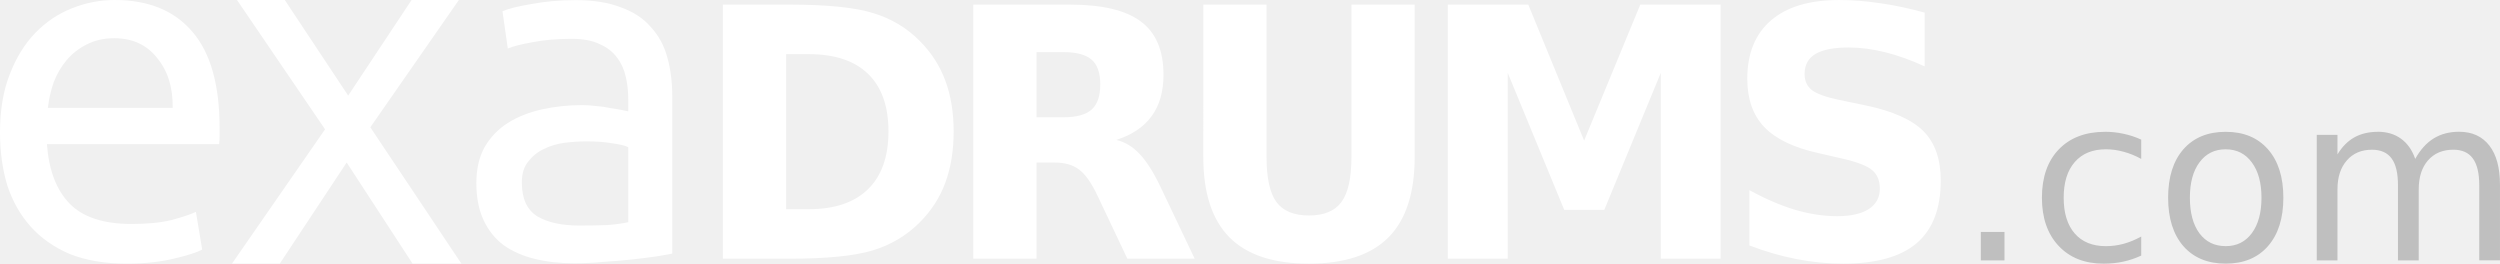
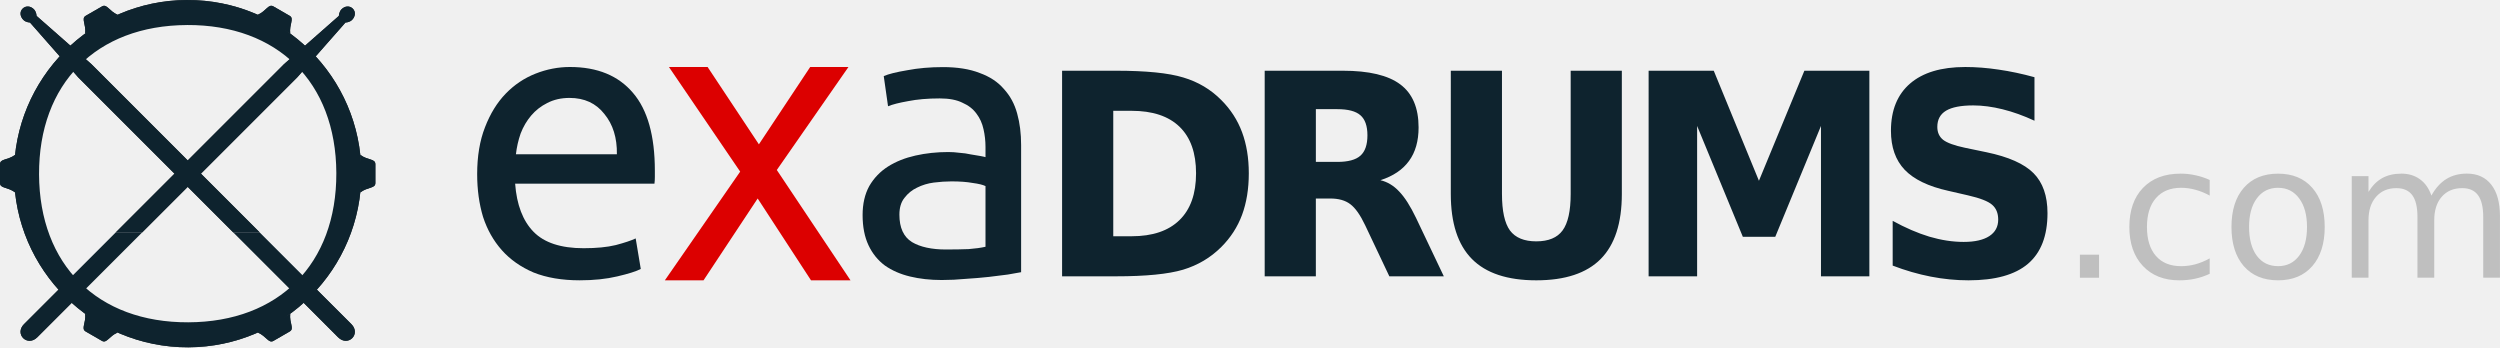
- <svg xmlns="http://www.w3.org/2000/svg" width="62.727mm" height="6.615mm" viewBox="0 0 222.261 23.438" id="svg2" version="1.1">
+ <svg xmlns="http://www.w3.org/2000/svg" width="77.524mm" height="10.77mm" viewBox="0 0 274.69 38.161" id="svg2" version="1.1">
  <defs id="defs4" />
-   <g id="layer1" transform="translate(-78.72059,-282.498)">
-     <rect style="fill:#000000;fill-opacity:1;stroke-width:1.306" id="rect837" width="239.922" height="140.439" x="-150.65" y="126.885" />
-     <g transform="matrix(0.7479059,0,0,0.7479059,21.12031,50.75018)" id="text4190" style="font-style:normal;font-weight:normal;font-size:50px;line-height:125%;font-family:sans-serif;letter-spacing:70px;word-spacing:0px;fill:#ffffff;fill-opacity:1;stroke:none;stroke-width:1px;stroke-linecap:butt;stroke-linejoin:miter;stroke-opacity:1">
-       <path id="path4151" style="font-style:normal;font-variant:normal;font-weight:normal;font-stretch:normal;font-size:57.5px;font-family:Ubuntu;-inkscape-font-specification:Ubuntu;letter-spacing:70px;fill:#ffffff;fill-opacity:1" d="m 77.015,325.618 q 0,-3.967 1.15,-6.9 1.15,-2.99 3.047,-4.945 1.897,-1.955 4.37,-2.933 2.473,-0.978 5.06,-0.978 6.037,0 9.258,3.795 3.22,3.737 3.22,11.443 0,0.345 0,0.92 0,0.517 -0.058,0.978 H 82.593 q 0.345,4.657 2.703,7.072 2.357,2.415 7.36,2.415 2.817,0 4.715,-0.46 1.955,-0.517 2.932,-0.978 l 0.748,4.485 q -0.978,0.517 -3.45,1.093 -2.415,0.575 -5.52,0.575 -3.91,0 -6.785,-1.15 -2.817,-1.208 -4.657,-3.277 -1.84,-2.07 -2.76,-4.888 -0.863,-2.875 -0.863,-6.268 z m 20.527,-2.933 q 0.058,-3.623 -1.84,-5.923 -1.84,-2.357 -5.117,-2.357 -1.84,0 -3.277,0.748 -1.38,0.69 -2.357,1.84 -0.978,1.15 -1.552,2.645 -0.517,1.495 -0.69,3.047 z" />
-       <path id="path4153" style="font-style:normal;font-variant:normal;font-weight:normal;font-stretch:normal;font-size:57.5px;font-family:Ubuntu;-inkscape-font-specification:Ubuntu;letter-spacing:70px;fill:#ffffff;fill-opacity:1" d="m 145.888,336.672 q 1.897,0 3.335,-0.058 1.495,-0.115 2.473,-0.345 v -8.912 q -0.575,-0.287 -1.897,-0.46 -1.265,-0.23 -3.105,-0.23 -1.208,0 -2.587,0.172 -1.323,0.172 -2.473,0.748 -1.093,0.517 -1.84,1.495 -0.748,0.92 -0.748,2.473 0,2.875 1.84,4.025 1.84,1.093 5.003,1.093 z m -0.46,-26.795 q 3.22,0 5.405,0.863 2.243,0.805 3.565,2.357 1.38,1.495 1.955,3.623 0.575,2.07 0.575,4.6 v 18.688 q -0.69,0.115 -1.955,0.345 -1.208,0.172 -2.76,0.345 -1.552,0.172 -3.393,0.287 -1.782,0.172 -3.565,0.172 -2.53,0 -4.657,-0.517 -2.127,-0.517 -3.68,-1.61 -1.552,-1.15 -2.415,-2.99 -0.863,-1.84 -0.863,-4.428 0,-2.473 0.978,-4.255 1.035,-1.782 2.76,-2.875 1.725,-1.093 4.025,-1.61 2.3,-0.517 4.83,-0.517 0.805,0 1.667,0.115 0.863,0.058 1.61,0.23 0.805,0.115 1.38,0.23 0.575,0.115 0.805,0.172 v -1.495 q 0,-1.323 -0.287,-2.587 -0.287,-1.323 -1.035,-2.3 -0.748,-1.035 -2.07,-1.61 -1.265,-0.632 -3.335,-0.632 -2.645,0 -4.657,0.403 -1.955,0.345 -2.933,0.748 l -0.632,-4.428 q 1.035,-0.46 3.45,-0.863 2.415,-0.46 5.232,-0.46 z" />
+   <g id="layer1" transform="translate(-26.29131,-275.1365)">
+     <g id="g905">
+       <g style="font-style:normal;font-weight:normal;font-size:50px;line-height:125%;font-family:sans-serif;letter-spacing:70px;word-spacing:0px;fill:#0e232e;fill-opacity:1;stroke:none;stroke-width:1px;stroke-linecap:butt;stroke-linejoin:miter;stroke-opacity:1" id="text4190" transform="matrix(0.7479059,0,0,0.7479059,21.12031,50.75018)">
+         <path d="m 77.015,325.618 q 0,-3.967 1.15,-6.9 1.15,-2.99 3.047,-4.945 1.897,-1.955 4.37,-2.933 2.473,-0.978 5.06,-0.978 6.037,0 9.258,3.795 3.22,3.737 3.22,11.443 0,0.345 0,0.92 0,0.517 -0.058,0.978 H 82.593 q 0.345,4.657 2.703,7.072 2.357,2.415 7.36,2.415 2.817,0 4.715,-0.46 1.955,-0.517 2.932,-0.978 l 0.748,4.485 q -0.978,0.517 -3.45,1.093 -2.415,0.575 -5.52,0.575 -3.91,0 -6.785,-1.15 -2.817,-1.208 -4.657,-3.277 -1.84,-2.07 -2.76,-4.888 -0.863,-2.875 -0.863,-6.268 z m 20.527,-2.933 q 0.058,-3.623 -1.84,-5.923 -1.84,-2.357 -5.117,-2.357 -1.84,0 -3.277,0.748 -1.38,0.69 -2.357,1.84 -0.978,1.15 -1.552,2.645 -0.517,1.495 -0.69,3.047 z" style="font-style:normal;font-variant:normal;font-weight:normal;font-stretch:normal;font-size:57.5px;font-family:Ubuntu;-inkscape-font-specification:Ubuntu;letter-spacing:70px;fill:#0e232e;fill-opacity:1" id="path4151" />
+         <path d="m 145.888,336.672 q 1.897,0 3.335,-0.058 1.495,-0.115 2.473,-0.345 v -8.912 q -0.575,-0.287 -1.897,-0.46 -1.265,-0.23 -3.105,-0.23 -1.208,0 -2.587,0.172 -1.323,0.172 -2.473,0.748 -1.093,0.517 -1.84,1.495 -0.748,0.92 -0.748,2.473 0,2.875 1.84,4.025 1.84,1.093 5.003,1.093 z m -0.46,-26.795 q 3.22,0 5.405,0.863 2.243,0.805 3.565,2.357 1.38,1.495 1.955,3.623 0.575,2.07 0.575,4.6 v 18.688 q -0.69,0.115 -1.955,0.345 -1.208,0.172 -2.76,0.345 -1.552,0.172 -3.393,0.287 -1.782,0.172 -3.565,0.172 -2.53,0 -4.657,-0.517 -2.127,-0.517 -3.68,-1.61 -1.552,-1.15 -2.415,-2.99 -0.863,-1.84 -0.863,-4.428 0,-2.473 0.978,-4.255 1.035,-1.782 2.76,-2.875 1.725,-1.093 4.025,-1.61 2.3,-0.517 4.83,-0.517 0.805,0 1.667,0.115 0.863,0.058 1.61,0.23 0.805,0.115 1.38,0.23 0.575,0.115 0.805,0.172 v -1.495 q 0,-1.323 -0.287,-2.587 -0.287,-1.323 -1.035,-2.3 -0.748,-1.035 -2.07,-1.61 -1.265,-0.632 -3.335,-0.632 -2.645,0 -4.657,0.403 -1.955,0.345 -2.933,0.748 l -0.632,-4.428 q 1.035,-0.46 3.45,-0.863 2.415,-0.46 5.232,-0.46 z" style="font-style:normal;font-variant:normal;font-weight:normal;font-stretch:normal;font-size:57.5px;font-family:Ubuntu;-inkscape-font-specification:Ubuntu;letter-spacing:70px;fill:#0e232e;fill-opacity:1" id="path4153" />
+       </g>
+       <path style="fill:#0e232e;fill-opacity:1;stroke:none;stroke-width:0.963;stroke-linecap:round;stroke-linejoin:round;stroke-miterlimit:4;stroke-dasharray:none;stroke-dashoffset:0;stroke-opacity:1" d="m 242.209,282.499 c 1.197,0 2.429,0.095 3.695,0.287 1.266,0.182 2.574,0.46 3.927,0.833 v 4.781 c -1.197,-0.555 -2.366,-0.975 -3.505,-1.257 -1.139,-0.282 -2.213,-0.424 -3.226,-0.424 -1.343,0 -2.336,0.193 -2.979,0.576 -0.642,0.383 -0.965,0.978 -0.965,1.785 0,0.605 0.214,1.08 0.643,1.423 0.438,0.333 1.227,0.621 2.366,0.863 l 2.395,0.498 c 2.424,0.504 4.146,1.271 5.168,2.3 1.022,1.029 1.534,2.492 1.534,4.389 0,2.491 -0.715,4.347 -2.146,5.568 -1.421,1.21 -3.598,1.816 -6.528,1.816 -1.382,0 -2.768,-0.136 -4.16,-0.408 -1.392,-0.272 -2.785,-0.676 -4.177,-1.21 v -4.918 c 1.392,0.767 2.736,1.346 4.03,1.74 1.304,0.383 2.561,0.576 3.768,0.576 1.227,0 2.165,-0.213 2.817,-0.636 0.652,-0.424 0.98,-1.029 0.98,-1.816 0,-0.706 -0.225,-1.251 -0.673,-1.634 -0.438,-0.383 -1.319,-0.726 -2.643,-1.029 l -2.174,-0.5 c -2.181,-0.484 -3.777,-1.255 -4.79,-2.314 -1.003,-1.059 -1.505,-2.488 -1.505,-4.283 0,-2.249 0.701,-3.979 2.103,-5.189 1.402,-1.21 3.418,-1.816 6.046,-1.816 z m -99.22,0.408 h 5.929 c 3.31,0 5.772,0.248 7.388,0.742 1.626,0.484 3.019,1.311 4.177,2.481 1.022,1.019 1.781,2.194 2.278,3.526 0.496,1.331 0.744,2.839 0.744,4.524 0,1.705 -0.248,3.229 -0.744,4.57 -0.496,1.331 -1.256,2.505 -2.278,3.524 -1.168,1.17 -2.57,2.003 -4.205,2.497 -1.635,0.484 -4.089,0.726 -7.36,0.726 h -5.929 z m 22.261,0 h 8.586 c 2.872,0 4.974,0.501 6.308,1.499 1.343,0.999 2.016,2.576 2.016,4.735 0,1.493 -0.35,2.72 -1.051,3.678 -0.691,0.958 -1.739,1.664 -3.141,2.118 0.769,0.182 1.456,0.594 2.059,1.24 0.613,0.635 1.231,1.604 1.854,2.905 l 3.052,6.415 h -5.986 l -2.658,-5.613 c -0.535,-1.13 -1.081,-1.902 -1.635,-2.315 -0.545,-0.414 -1.274,-0.621 -2.19,-0.621 h -1.592 v 8.549 h -5.622 z m 20.45,0 h 5.622 v 13.543 c 0,1.866 0.292,3.201 0.876,4.008 0.594,0.797 1.557,1.197 2.89,1.197 1.343,0 2.308,-0.4 2.892,-1.197 0.594,-0.807 0.891,-2.142 0.891,-4.008 V 282.907 h 5.621 v 13.543 c 0,3.198 -0.773,5.578 -2.321,7.142 -1.548,1.563 -3.909,2.345 -7.083,2.345 -3.164,0 -5.52,-0.781 -7.068,-2.345 -1.548,-1.563 -2.321,-3.944 -2.321,-7.142 z m 21.735,0 h 7.156 l 4.965,12.091 4.993,-12.091 h 7.141 v 22.59 H 226.373 v -16.522 l -5.023,12.18 h -3.563 l -5.023,-12.18 v 16.522 h -5.33 z m -36.562,4.223 v 5.795 h 2.365 c 1.178,0 2.02,-0.227 2.527,-0.681 0.516,-0.454 0.774,-1.2 0.774,-2.239 0,-1.029 -0.258,-1.764 -0.774,-2.208 -0.506,-0.444 -1.349,-0.666 -2.527,-0.666 z m -22.261,0.182 v 13.783 h 2.014 c 2.297,0 4.05,-0.591 5.257,-1.771 1.217,-1.18 1.826,-2.895 1.826,-5.144 0,-2.239 -0.604,-3.943 -1.811,-5.113 -1.207,-1.17 -2.965,-1.755 -5.272,-1.755 z" id="path4162" />
+       <g style="font-size:44.728px;line-height:125%;font-family:sans-serif;-inkscape-font-specification:sans-serif;text-align:center;letter-spacing:0px;word-spacing:0px;text-anchor:middle;fill:#dc0000;fill-opacity:1;stroke:none;stroke-width:4.193px;stroke-linecap:butt;stroke-linejoin:miter;stroke-opacity:1" id="text841" aria-label="x">
+         <path d="m 99.791,282.498 7.828,11.496 -8.275,11.941 h 4.25 l 5.947,-8.99 5.859,8.99 h 4.34 l -8.096,-12.121 7.871,-11.316 h -4.203 l -5.637,8.498 -5.635,-8.498 z" style="font-style:normal;font-variant:normal;font-weight:normal;font-stretch:normal;font-family:FreeSans;-inkscape-font-specification:FreeSans;fill:#dc0000;fill-opacity:1;stroke:none;stroke-width:4.193px" id="path838" />
+       </g>
+       <g transform="matrix(2.040815,0,0,2.040815,50.32755,-345.403)" style="font-size:10px;line-height:125%;font-family:sans-serif;-inkscape-font-specification:sans-serif;text-align:center;letter-spacing:0px;word-spacing:0px;text-anchor:middle;fill:#bfbfbf;stroke:#000000;stroke-width:0.938px;stroke-linecap:butt;stroke-linejoin:miter;stroke-opacity:1" id="text840" aria-label=".com">
+         <path d="m 105.613,313.414 c -0.853,0 -1.524,0.257 -2.016,0.768 -0.488,0.511 -0.732,1.212 -0.732,2.104 0,0.879 0.242,1.578 0.727,2.096 0.485,0.518 1.139,0.775 1.963,0.775 0.303,0 0.589,-0.029 0.855,-0.088 0.27,-0.059 0.531,-0.146 0.781,-0.264 v -0.83 c -0.254,0.14 -0.51,0.247 -0.768,0.318 -0.254,0.068 -0.511,0.102 -0.771,0.102 -0.583,0 -1.035,-0.183 -1.357,-0.551 -0.322,-0.371 -0.482,-0.891 -0.482,-1.559 0,-0.667 0.16,-1.185 0.482,-1.553 0.322,-0.371 0.775,-0.557 1.357,-0.557 0.26,0 0.518,0.036 0.771,0.107 0.257,0.068 0.514,0.173 0.768,0.312 v -0.84 c -0.247,-0.114 -0.504,-0.199 -0.768,-0.254 -0.264,-0.059 -0.534,-0.088 -0.811,-0.088 z m 5.26,0 c -0.785,0 -1.4,0.254 -1.846,0.762 -0.443,0.508 -0.664,1.211 -0.664,2.109 0,0.895 0.221,1.598 0.664,2.109 0.446,0.508 1.061,0.762 1.846,0.762 0.781,0 1.394,-0.254 1.84,-0.762 0.446,-0.511 0.67,-1.214 0.67,-2.109 0,-0.898 -0.224,-1.602 -0.67,-2.109 -0.446,-0.508 -1.059,-0.762 -1.84,-0.762 z m 6.625,0 c -0.394,0 -0.733,0.081 -1.02,0.24 -0.286,0.16 -0.533,0.407 -0.738,0.742 v -0.85 h -0.902 v 5.469 h 0.902 v -3.092 c 0,-0.531 0.136,-0.951 0.406,-1.26 0.27,-0.312 0.635,-0.469 1.094,-0.469 0.387,0 0.674,0.127 0.859,0.381 0.186,0.251 0.277,0.641 0.277,1.168 v 3.271 h 0.904 v -3.092 c 0,-0.534 0.134,-0.954 0.404,-1.264 0.27,-0.309 0.638,-0.465 1.104,-0.465 0.381,0 0.664,0.127 0.85,0.381 0.186,0.254 0.279,0.644 0.279,1.168 v 3.271 h 0.902 v -3.301 c 0,-0.736 -0.154,-1.302 -0.463,-1.699 -0.309,-0.4 -0.749,-0.602 -1.318,-0.602 -0.423,0 -0.791,0.097 -1.104,0.289 -0.312,0.192 -0.582,0.489 -0.807,0.893 -0.133,-0.384 -0.339,-0.677 -0.619,-0.879 -0.277,-0.202 -0.615,-0.303 -1.012,-0.303 z m -6.625,0.762 c 0.479,0 0.857,0.191 1.137,0.572 0.28,0.378 0.42,0.889 0.42,1.537 0,0.651 -0.14,1.165 -0.42,1.543 -0.28,0.378 -0.658,0.566 -1.137,0.566 -0.485,0 -0.868,-0.186 -1.148,-0.561 -0.277,-0.378 -0.414,-0.895 -0.414,-1.549 0,-0.654 0.14,-1.169 0.42,-1.543 0.28,-0.378 0.661,-0.566 1.143,-0.566 z m -10.67,3.6 v 1.24 h 1.031 v -1.24 z" style="fill:#bfbfbf;fill-opacity:1;stroke:none;stroke-width:0.938px" id="path848" />
+       </g>
    </g>
-     <path id="path4162" d="m 242.209,282.499 c 1.197,0 2.429,0.095 3.695,0.287 1.266,0.182 2.574,0.46 3.927,0.833 v 4.781 c -1.197,-0.555 -2.366,-0.975 -3.505,-1.257 -1.139,-0.282 -2.213,-0.424 -3.226,-0.424 -1.343,0 -2.336,0.193 -2.979,0.576 -0.642,0.383 -0.965,0.978 -0.965,1.785 0,0.605 0.214,1.08 0.643,1.423 0.438,0.333 1.227,0.621 2.366,0.863 l 2.395,0.498 c 2.424,0.504 4.146,1.271 5.168,2.3 1.022,1.029 1.534,2.492 1.534,4.389 0,2.491 -0.715,4.347 -2.146,5.568 -1.421,1.21 -3.598,1.816 -6.528,1.816 -1.382,0 -2.768,-0.136 -4.16,-0.408 -1.392,-0.272 -2.785,-0.676 -4.177,-1.21 v -4.918 c 1.392,0.767 2.736,1.346 4.03,1.74 1.304,0.383 2.561,0.576 3.768,0.576 1.227,0 2.165,-0.213 2.817,-0.636 0.652,-0.424 0.98,-1.029 0.98,-1.816 0,-0.706 -0.225,-1.251 -0.673,-1.634 -0.438,-0.383 -1.319,-0.726 -2.643,-1.029 l -2.174,-0.5 c -2.181,-0.484 -3.777,-1.255 -4.79,-2.314 -1.003,-1.059 -1.505,-2.488 -1.505,-4.283 0,-2.249 0.701,-3.979 2.103,-5.189 1.402,-1.21 3.418,-1.816 6.046,-1.816 z m -99.22,0.408 h 5.929 c 3.31,0 5.772,0.248 7.388,0.742 1.626,0.484 3.019,1.311 4.177,2.481 1.022,1.019 1.781,2.194 2.278,3.526 0.496,1.331 0.744,2.839 0.744,4.524 0,1.705 -0.248,3.229 -0.744,4.57 -0.496,1.331 -1.256,2.505 -2.278,3.524 -1.168,1.17 -2.57,2.003 -4.205,2.497 -1.635,0.484 -4.089,0.726 -7.36,0.726 h -5.929 z m 22.261,0 h 8.586 c 2.872,0 4.974,0.501 6.308,1.499 1.343,0.999 2.016,2.576 2.016,4.735 0,1.493 -0.35,2.72 -1.051,3.678 -0.691,0.958 -1.739,1.664 -3.141,2.118 0.769,0.182 1.456,0.594 2.059,1.24 0.613,0.635 1.231,1.604 1.854,2.905 l 3.052,6.415 h -5.986 l -2.658,-5.613 c -0.535,-1.13 -1.081,-1.902 -1.635,-2.315 -0.545,-0.414 -1.274,-0.621 -2.19,-0.621 h -1.592 v 8.549 h -5.622 z m 20.45,0 h 5.622 v 13.543 c 0,1.866 0.292,3.201 0.876,4.008 0.594,0.797 1.557,1.197 2.89,1.197 1.343,0 2.308,-0.4 2.892,-1.197 0.594,-0.807 0.891,-2.142 0.891,-4.008 V 282.907 h 5.621 v 13.543 c 0,3.198 -0.773,5.578 -2.321,7.142 -1.548,1.563 -3.909,2.345 -7.083,2.345 -3.164,0 -5.52,-0.781 -7.068,-2.345 -1.548,-1.563 -2.321,-3.944 -2.321,-7.142 z m 21.735,0 h 7.156 l 4.965,12.091 4.993,-12.091 h 7.141 v 22.59 H 226.373 v -16.522 l -5.023,12.18 h -3.563 l -5.023,-12.18 v 16.522 h -5.33 z m -36.562,4.223 v 5.795 h 2.365 c 1.178,0 2.02,-0.227 2.527,-0.681 0.516,-0.454 0.774,-1.2 0.774,-2.239 0,-1.029 -0.258,-1.764 -0.774,-2.208 -0.506,-0.444 -1.349,-0.666 -2.527,-0.666 z m -22.261,0.182 v 13.783 h 2.014 c 2.297,0 4.05,-0.591 5.257,-1.771 1.217,-1.18 1.826,-2.895 1.826,-5.144 0,-2.239 -0.604,-3.943 -1.811,-5.113 -1.207,-1.17 -2.965,-1.755 -5.272,-1.755 z" style="fill:#ffffff;fill-opacity:1;stroke:none;stroke-width:0.963;stroke-linecap:round;stroke-linejoin:round;stroke-miterlimit:4;stroke-dasharray:none;stroke-dashoffset:0;stroke-opacity:1" />
-     <g aria-label="x" id="text841" style="font-size:44.728px;line-height:125%;font-family:sans-serif;-inkscape-font-specification:sans-serif;text-align:center;letter-spacing:0px;word-spacing:0px;text-anchor:middle;fill:#ffffff;fill-opacity:1;stroke:none;stroke-width:4.193px;stroke-linecap:butt;stroke-linejoin:miter;stroke-opacity:1">
-       <path id="path838" style="font-style:normal;font-variant:normal;font-weight:normal;font-stretch:normal;font-family:FreeSans;-inkscape-font-specification:FreeSans;fill:#ffffff;fill-opacity:1;stroke:none;stroke-width:4.193px" d="m 99.791,282.498 7.828,11.496 -8.275,11.941 h 4.25 l 5.947,-8.99 5.859,8.99 h 4.34 l -8.096,-12.121 7.871,-11.316 h -4.203 l -5.637,8.498 -5.635,-8.498 z" />
-     </g>
-     <g aria-label=".com" id="text840" style="font-size:10px;line-height:125%;font-family:sans-serif;-inkscape-font-specification:sans-serif;text-align:center;letter-spacing:0px;word-spacing:0px;text-anchor:middle;fill:#bfbfbf;stroke:#000000;stroke-width:0.938px;stroke-linecap:butt;stroke-linejoin:miter;stroke-opacity:1" transform="matrix(2.040815,0,0,2.040815,50.32755,-345.403)">
-       <path id="path848" style="fill:#bfbfbf;fill-opacity:1;stroke:none;stroke-width:0.938px" d="m 105.613,313.414 c -0.853,0 -1.524,0.257 -2.016,0.768 -0.488,0.511 -0.732,1.212 -0.732,2.104 0,0.879 0.242,1.578 0.727,2.096 0.485,0.518 1.139,0.775 1.963,0.775 0.303,0 0.589,-0.029 0.855,-0.088 0.27,-0.059 0.531,-0.146 0.781,-0.264 v -0.83 c -0.254,0.14 -0.51,0.247 -0.768,0.318 -0.254,0.068 -0.511,0.102 -0.771,0.102 -0.583,0 -1.035,-0.183 -1.357,-0.551 -0.322,-0.371 -0.482,-0.891 -0.482,-1.559 0,-0.667 0.16,-1.185 0.482,-1.553 0.322,-0.371 0.775,-0.557 1.357,-0.557 0.26,0 0.518,0.036 0.771,0.107 0.257,0.068 0.514,0.173 0.768,0.312 v -0.84 c -0.247,-0.114 -0.504,-0.199 -0.768,-0.254 -0.264,-0.059 -0.534,-0.088 -0.811,-0.088 z m 5.26,0 c -0.785,0 -1.4,0.254 -1.846,0.762 -0.443,0.508 -0.664,1.211 -0.664,2.109 0,0.895 0.221,1.598 0.664,2.109 0.446,0.508 1.061,0.762 1.846,0.762 0.781,0 1.394,-0.254 1.84,-0.762 0.446,-0.511 0.67,-1.214 0.67,-2.109 0,-0.898 -0.224,-1.602 -0.67,-2.109 -0.446,-0.508 -1.059,-0.762 -1.84,-0.762 z m 6.625,0 c -0.394,0 -0.733,0.081 -1.02,0.24 -0.286,0.16 -0.533,0.407 -0.738,0.742 v -0.85 h -0.902 v 5.469 h 0.902 v -3.092 c 0,-0.531 0.136,-0.951 0.406,-1.26 0.27,-0.312 0.635,-0.469 1.094,-0.469 0.387,0 0.674,0.127 0.859,0.381 0.186,0.251 0.277,0.641 0.277,1.168 v 3.271 h 0.904 v -3.092 c 0,-0.534 0.134,-0.954 0.404,-1.264 0.27,-0.309 0.638,-0.465 1.104,-0.465 0.381,0 0.664,0.127 0.85,0.381 0.186,0.254 0.279,0.644 0.279,1.168 v 3.271 h 0.902 v -3.301 c 0,-0.736 -0.154,-1.302 -0.463,-1.699 -0.309,-0.4 -0.749,-0.602 -1.318,-0.602 -0.423,0 -0.791,0.097 -1.104,0.289 -0.312,0.192 -0.582,0.489 -0.807,0.893 -0.133,-0.384 -0.339,-0.677 -0.619,-0.879 -0.277,-0.202 -0.615,-0.303 -1.012,-0.303 z m -6.625,0.762 c 0.479,0 0.857,0.191 1.137,0.572 0.28,0.378 0.42,0.889 0.42,1.537 0,0.651 -0.14,1.165 -0.42,1.543 -0.28,0.378 -0.658,0.566 -1.137,0.566 -0.485,0 -0.868,-0.186 -1.148,-0.561 -0.277,-0.378 -0.414,-0.895 -0.414,-1.549 0,-0.654 0.14,-1.169 0.42,-1.543 0.28,-0.378 0.661,-0.566 1.143,-0.566 z m -10.67,3.6 v 1.24 h 1.031 v -1.24 z" />
+     <g id="g895" transform="translate(-7.5,-4.298483)">
+       <path style="fill:#2e3436;fill-opacity:1;fill-rule:evenodd;stroke:none;stroke-width:0.206px;stroke-linecap:butt;stroke-linejoin:miter;stroke-opacity:1" d="m 62.109,281.062 c 0.958,-0.424 1.178,-1.238 1.724,-0.923 l 1.786,1.031 c 0.527,0.304 -0.053,0.914 0.061,1.955 z" id="path2372" />
+       <path id="path2374" d="m 43.147,313.905 c 0.111,1.042 -0.483,1.639 0.061,1.955 l 1.786,1.031 c 0.527,0.304 0.765,-0.503 1.724,-0.923 z" style="fill:#2e3436;fill-opacity:1;fill-rule:evenodd;stroke:none;stroke-width:0.206px;stroke-linecap:butt;stroke-linejoin:miter;stroke-opacity:1" />
+       <path id="path2376" d="m 73.376,296.452 c 0.847,0.617 1.661,0.401 1.661,1.031 v 2.063 c 0,0.608 -0.818,0.411 -1.662,1.031 z" style="fill:#2e3436;fill-opacity:1;fill-rule:evenodd;stroke:none;stroke-width:0.206px;stroke-linecap:butt;stroke-linejoin:miter;stroke-opacity:1" />
+       <path style="fill:#2e3436;fill-opacity:1;fill-rule:evenodd;stroke:none;stroke-width:0.206px;stroke-linecap:butt;stroke-linejoin:miter;stroke-opacity:1" d="m 35.453,296.452 c -0.847,0.617 -1.661,0.401 -1.661,1.031 v 2.063 c 0,0.608 0.818,0.411 1.662,1.031 z" id="path2378" />
+       <path style="fill:#2e3436;fill-opacity:1;fill-rule:evenodd;stroke:none;stroke-width:0.206px;stroke-linecap:butt;stroke-linejoin:miter;stroke-opacity:1" d="m 65.682,313.905 c -0.111,1.042 0.483,1.639 -0.061,1.955 l -1.786,1.031 c -0.527,0.304 -0.765,-0.503 -1.724,-0.924 z" id="path2380" />
+       <path id="path2382" d="m 46.72,281.063 c -0.958,-0.424 -1.178,-1.238 -1.724,-0.923 l -1.786,1.031 c -0.527,0.304 0.053,0.914 -0.061,1.955 z" style="fill:#2e3436;fill-opacity:1;fill-rule:evenodd;stroke:none;stroke-width:0.206px;stroke-linecap:butt;stroke-linejoin:miter;stroke-opacity:1" />
+       <path id="path2386" d="m 54.331,279.435 c -10.529,0.046 -19.039,8.628 -18.997,19.157 0.038,10.529 8.62,19.042 19.149,19.004 10.529,-0.038 19.046,-8.613 19.012,-19.141 a 0.516,0.516 0 0 0 -3.04e-4,-0.015 0.516,0.516 0 0 0 0,-0.015 c -0.046,-10.529 -8.635,-19.035 -19.164,-18.989 z m 0.004,1.031 c 9.972,-0.038 18.081,7.991 18.128,17.963 a 0.516,0.516 0 0 0 3.81e-4,0.015 0.516,0.516 0 0 0 0,0.015 c 0.031,9.972 -8.013,18.071 -17.984,18.107 -9.972,0.031 -18.074,-8.006 -18.114,-17.977 -0.038,-9.972 7.998,-18.077 17.97,-18.121 z" style="color:#000000;font-style:normal;font-variant:normal;font-weight:normal;font-stretch:normal;font-size:medium;line-height:normal;font-family:sans-serif;text-indent:0;text-align:start;text-decoration:none;text-decoration-line:none;text-decoration-style:solid;text-decoration-color:#000000;letter-spacing:normal;word-spacing:normal;text-transform:none;writing-mode:lr-tb;direction:ltr;baseline-shift:baseline;text-anchor:start;white-space:normal;clip-rule:nonzero;display:inline;overflow:visible;visibility:visible;opacity:1;isolation:auto;mix-blend-mode:normal;color-interpolation:sRGB;color-interpolation-filters:linearRGB;solid-color:#000000;solid-opacity:1;fill:#2e3436;fill-opacity:1;fill-rule:nonzero;stroke:none;stroke-width:0.916;stroke-linecap:round;stroke-linejoin:round;stroke-miterlimit:4;stroke-dasharray:none;stroke-dashoffset:0;stroke-opacity:1;color-rendering:auto;image-rendering:auto;shape-rendering:auto;text-rendering:auto;enable-background:accumulate" />
+       <path id="path2388" d="m 36.897,280.15 c -0.218,-0.015 -0.438,0.053 -0.619,0.231 -0.362,0.362 -0.275,0.881 0.076,1.235 0.289,0.295 0.727,0.291 0.727,0.291 l 5.308,6.034 17.019,17.019 h 2.906 L 43.843,286.488 37.808,281.18 c 0,0 -0.003,-0.424 -0.291,-0.727 -0.179,-0.179 -0.398,-0.286 -0.616,-0.304 z" style="fill:#2e3436;fill-opacity:1;fill-rule:evenodd;stroke:none;stroke-width:0.183px;stroke-linecap:butt;stroke-linejoin:miter;stroke-opacity:1" />
+       <path id="path2390" d="m 71.932,280.15 c -0.219,0.015 -0.437,0.125 -0.616,0.304 -0.289,0.303 -0.291,0.727 -0.291,0.727 l -6.034,5.308 -18.472,18.472 h 2.906 l 17.019,-17.019 5.308,-6.034 c 0,0 0.438,0.004 0.727,-0.291 0.347,-0.354 0.435,-0.873 0.076,-1.235 -0.181,-0.178 -0.4,-0.249 -0.619,-0.231 z" style="fill:#2e3436;fill-opacity:1;fill-rule:evenodd;stroke:none;stroke-width:0.183px;stroke-linecap:butt;stroke-linejoin:miter;stroke-opacity:1" />
+       <path id="path2392" d="m 67.874,310.537 a 18.066,18.066 0 0 1 -1.448,1.444 l 4.514,4.514 c 1.092,1.092 2.555,-0.351 1.453,-1.453 z" style="fill:#2e3436;fill-opacity:1;fill-rule:evenodd;stroke:none;stroke-width:0.183px;stroke-linecap:butt;stroke-linejoin:miter;stroke-opacity:1" />
+       <path id="path2394" d="m 40.956,310.526 -4.519,4.515 c -1.102,1.102 0.362,2.545 1.453,1.453 l 4.515,-4.515 a 18.061,18.061 0 0 1 -1.45,-1.453 z" style="fill:#2e3436;fill-opacity:1;fill-rule:evenodd;stroke:none;stroke-width:0.183px;stroke-linecap:butt;stroke-linejoin:miter;stroke-opacity:1" />
+       <path id="path2396" d="m 62.109,281.062 c 0.958,-0.424 1.178,-1.238 1.724,-0.923 l 1.786,1.031 c 0.527,0.304 -0.053,0.914 0.061,1.955 z" style="fill:#0e232e;fill-opacity:1;fill-rule:evenodd;stroke:none;stroke-width:0.206px;stroke-linecap:butt;stroke-linejoin:miter;stroke-opacity:1" />
+       <path style="fill:#0e232e;fill-opacity:1;fill-rule:evenodd;stroke:none;stroke-width:0.206px;stroke-linecap:butt;stroke-linejoin:miter;stroke-opacity:1" d="m 43.147,313.905 c 0.111,1.042 -0.483,1.639 0.061,1.954 l 1.786,1.031 c 0.527,0.304 0.765,-0.503 1.724,-0.924 z" id="path2398" />
+       <path style="fill:#0e232e;fill-opacity:1;fill-rule:evenodd;stroke:none;stroke-width:0.206px;stroke-linecap:butt;stroke-linejoin:miter;stroke-opacity:1" d="m 73.376,296.452 c 0.847,0.617 1.661,0.401 1.661,1.031 v 2.063 c 0,0.608 -0.818,0.411 -1.662,1.031 z" id="path2400" />
+       <path id="path2402" d="m 35.453,296.452 c -0.847,0.617 -1.661,0.401 -1.661,1.031 v 2.063 c 0,0.608 0.818,0.411 1.662,1.031 z" style="fill:#0e232e;fill-opacity:1;fill-rule:evenodd;stroke:none;stroke-width:0.206px;stroke-linecap:butt;stroke-linejoin:miter;stroke-opacity:1" />
+       <path id="path2404" d="m 65.682,313.905 c -0.111,1.042 0.483,1.639 -0.061,1.955 l -1.786,1.031 c -0.527,0.304 -0.765,-0.503 -1.724,-0.924 z" style="fill:#0e232e;fill-opacity:1;fill-rule:evenodd;stroke:none;stroke-width:0.206px;stroke-linecap:butt;stroke-linejoin:miter;stroke-opacity:1" />
+       <path style="fill:#0e232e;fill-opacity:1;fill-rule:evenodd;stroke:none;stroke-width:0.206px;stroke-linecap:butt;stroke-linejoin:miter;stroke-opacity:1" d="m 46.72,281.063 c -0.958,-0.424 -1.178,-1.238 -1.724,-0.923 l -1.786,1.031 c -0.527,0.304 0.053,0.914 -0.061,1.955 z" id="path2406" />
+       <path style="color:#000000;font-style:normal;font-variant:normal;font-weight:normal;font-stretch:normal;font-size:medium;line-height:normal;font-family:sans-serif;text-indent:0;text-align:start;text-decoration:none;text-decoration-line:none;text-decoration-style:solid;text-decoration-color:#000000;letter-spacing:normal;word-spacing:normal;text-transform:none;writing-mode:lr-tb;direction:ltr;baseline-shift:baseline;text-anchor:start;white-space:normal;clip-rule:nonzero;display:inline;overflow:visible;visibility:visible;opacity:1;isolation:auto;mix-blend-mode:normal;color-interpolation:sRGB;color-interpolation-filters:linearRGB;solid-color:#000000;solid-opacity:1;fill:#0e232e;fill-opacity:1;fill-rule:nonzero;stroke:none;stroke-width:0.916;stroke-linecap:round;stroke-linejoin:round;stroke-miterlimit:4;stroke-dasharray:none;stroke-dashoffset:0;stroke-opacity:1;color-rendering:auto;image-rendering:auto;shape-rendering:auto;text-rendering:auto;enable-background:accumulate" d="m 54.331,279.435 c -10.529,0.046 -19.039,8.628 -18.997,19.157 0.046,10.529 8.62,19.042 19.149,19.004 10.529,-0.038 19.046,-8.613 19.012,-19.141 0,-0.004 -1.51e-4,-0.009 -3.04e-4,-0.015 7.6e-5,-0.004 7.6e-5,-0.009 0,-0.015 -0.053,-10.529 -8.635,-19.035 -19.164,-18.989 z m 0.004,2.749 c 9.972,-0.046 16.363,6.273 16.411,16.245 7.7e-5,0.004 2.28e-4,0.023 3.05e-4,0.031 0.031,9.972 -6.295,16.353 -16.267,16.389 -9.972,0.038 -16.357,-6.288 -16.397,-16.259 -0.038,-9.972 6.281,-16.36 16.252,-16.403 z" id="path2410" />
+       <path style="fill:#0e232e;fill-opacity:1;fill-rule:evenodd;stroke:none;stroke-width:0.183px;stroke-linecap:butt;stroke-linejoin:miter;stroke-opacity:1" d="m 36.898,280.15 c -0.219,-0.015 -0.438,0.053 -0.619,0.231 -0.362,0.362 -0.274,0.881 0.076,1.235 0.288,0.295 0.727,0.291 0.727,0.291 l 5.308,6.034 17.019,17.019 h 2.906 L 43.843,286.488 37.808,281.18 c 0,0 -0.003,-0.424 -0.291,-0.727 -0.179,-0.179 -0.397,-0.286 -0.616,-0.304 z" id="path2412" />
+       <path style="fill:#0e232e;fill-opacity:1;fill-rule:evenodd;stroke:none;stroke-width:0.183px;stroke-linecap:butt;stroke-linejoin:miter;stroke-opacity:1" d="m 71.932,280.15 c -0.219,0.015 -0.437,0.125 -0.616,0.304 -0.288,0.303 -0.291,0.727 -0.291,0.727 l -6.034,5.308 -18.472,18.472 h 2.906 l 17.019,-17.019 5.308,-6.034 c 0,0 0.438,0.004 0.727,-0.291 0.347,-0.355 0.435,-0.873 0.076,-1.235 -0.181,-0.177 -0.401,-0.249 -0.619,-0.231 z" id="path2414" />
+       <path style="fill:#0e232e;fill-opacity:1;fill-rule:evenodd;stroke:none;stroke-width:0.183px;stroke-linecap:butt;stroke-linejoin:miter;stroke-opacity:1" d="m 62.311,304.96 h -2.906 l 11.535,11.535 c 1.092,1.092 2.555,-0.351 1.453,-1.453 z" id="path2416" />
+       <path style="fill:#0e232e;fill-opacity:1;fill-rule:evenodd;stroke:none;stroke-width:0.183px;stroke-linecap:butt;stroke-linejoin:miter;stroke-opacity:1" d="m 46.518,304.96 -10.081,10.081 c -1.102,1.102 0.361,2.545 1.453,1.453 l 11.535,-11.535 z" id="path2418" />
    </g>
  </g>
</svg>
